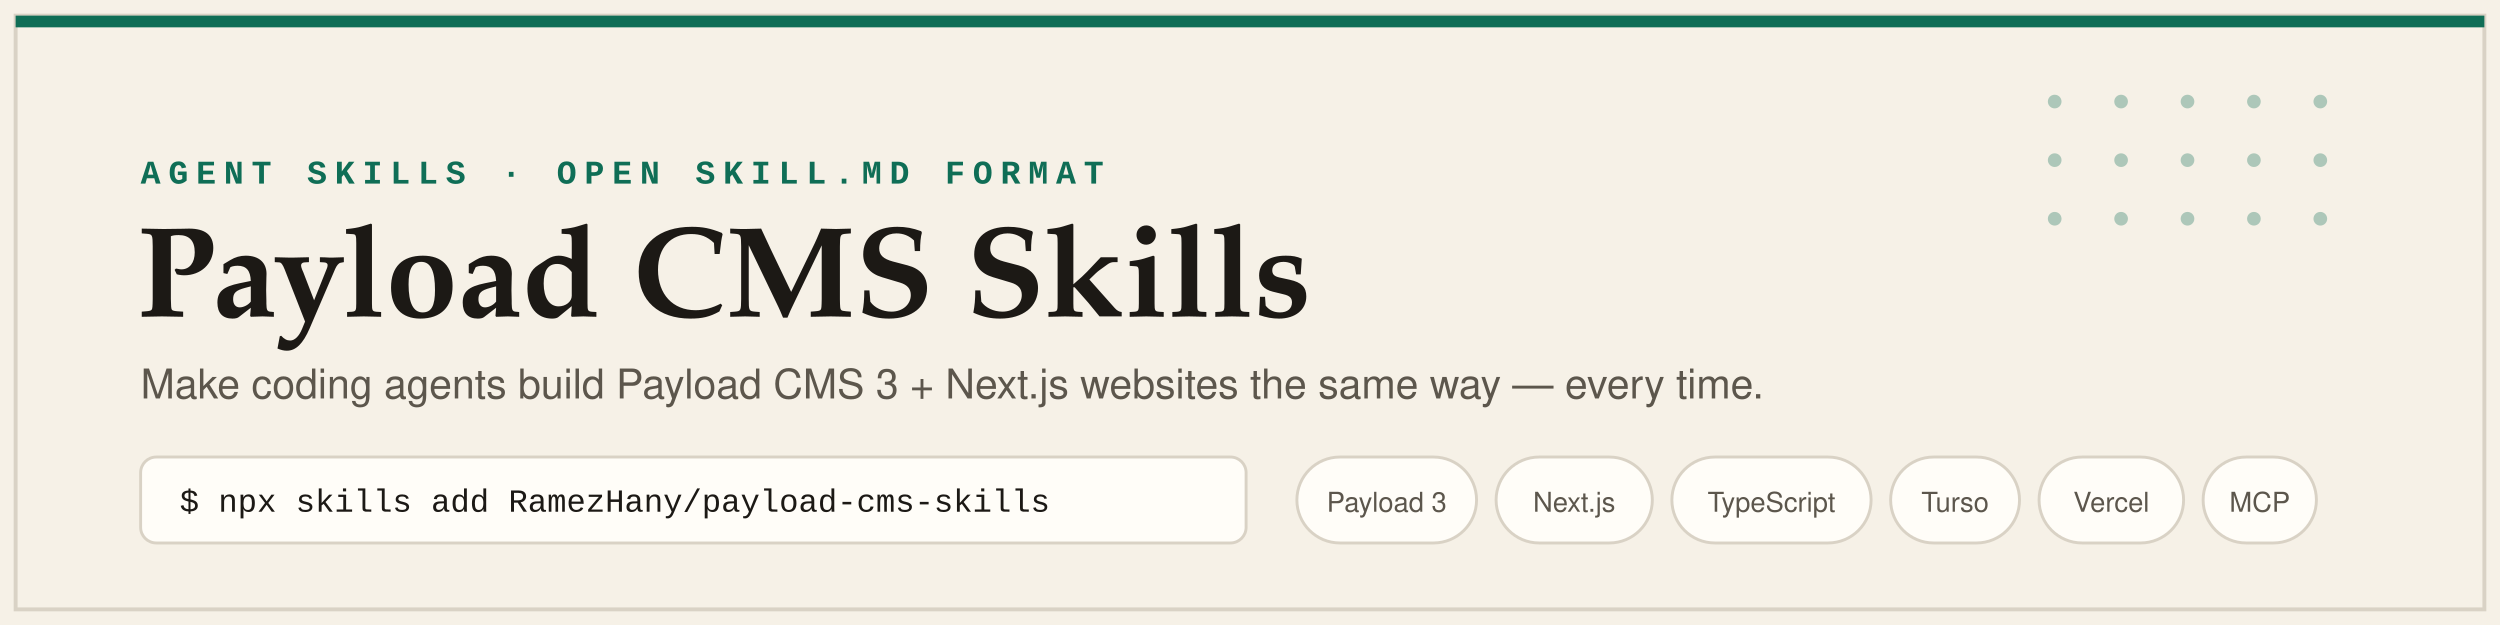
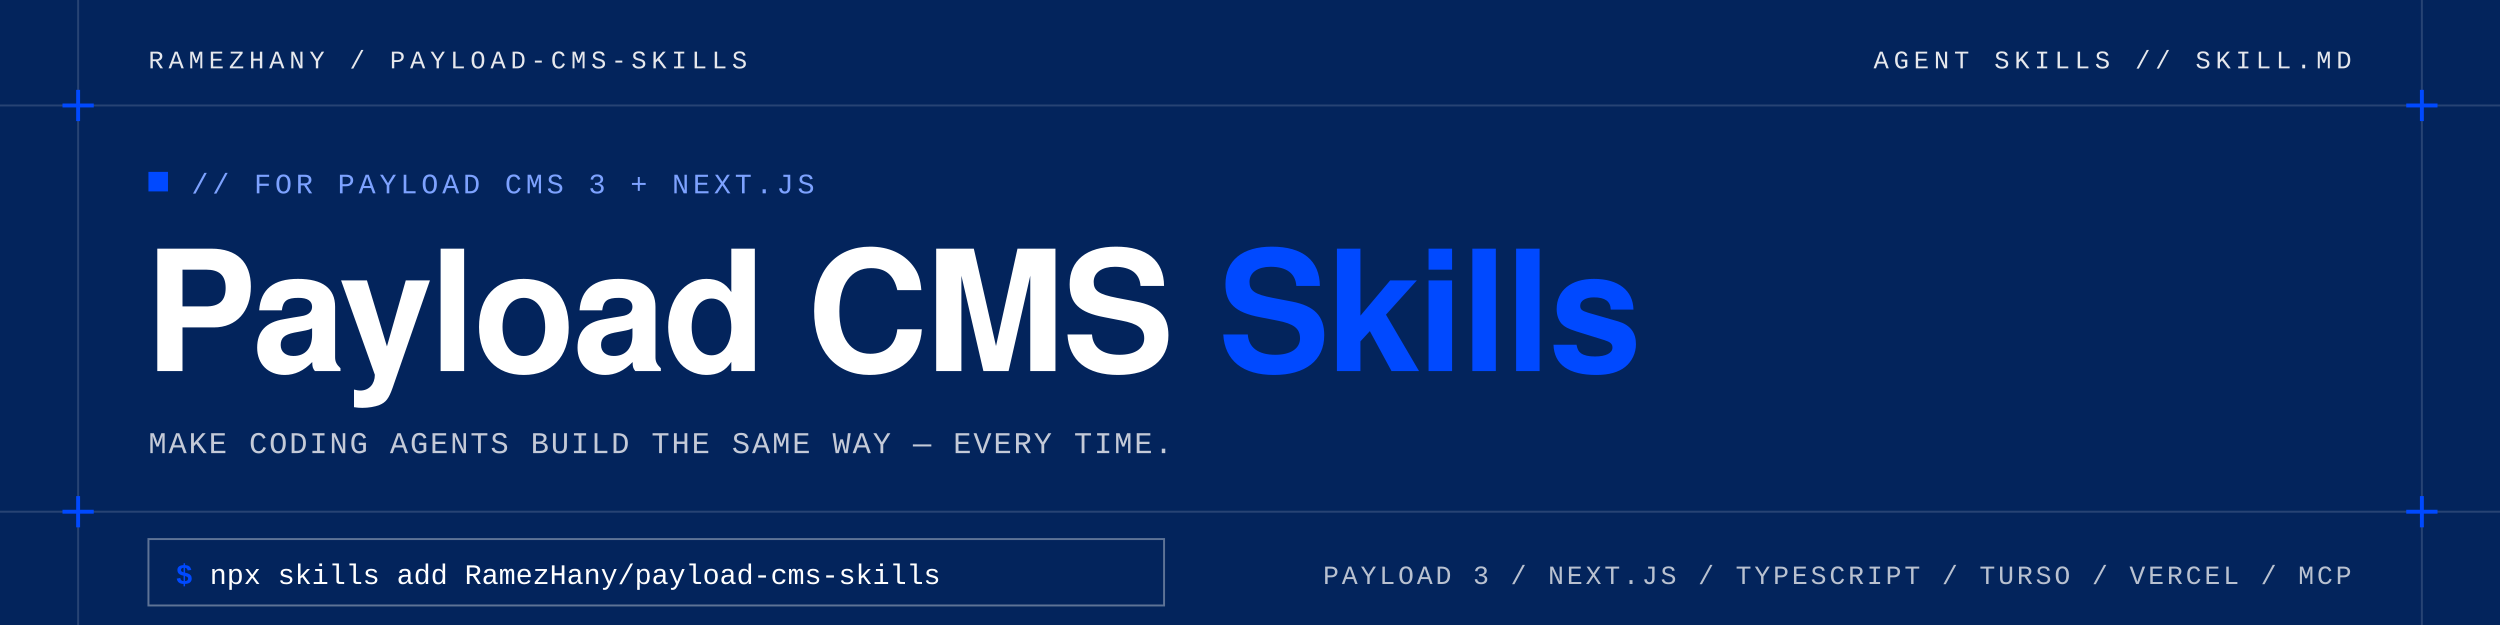
<svg xmlns="http://www.w3.org/2000/svg" width="1280" height="320" viewBox="0 0 1280 320">
-   <rect width="1280" height="320" fill="#f6f1e7" />
-   <rect x="8" y="8" width="1264" height="304" fill="none" stroke="#d9d2c5" stroke-width="2" />
-   <rect x="8" y="8" width="1264" height="6" fill="#0f6e56" />
-   <g fill="#0f6e56" opacity="0.32">
-     <circle cx="1052" cy="52" r="3.5" />
-     <circle cx="1086" cy="52" r="3.5" />
-     <circle cx="1120" cy="52" r="3.5" />
-     <circle cx="1154" cy="52" r="3.5" />
-     <circle cx="1188" cy="52" r="3.5" />
-     <circle cx="1052" cy="82" r="3.5" />
-     <circle cx="1086" cy="82" r="3.5" />
-     <circle cx="1120" cy="82" r="3.5" />
-     <circle cx="1154" cy="82" r="3.5" />
-     <circle cx="1188" cy="82" r="3.5" />
-     <circle cx="1052" cy="112" r="3.5" />
-     <circle cx="1086" cy="112" r="3.5" />
-     <circle cx="1120" cy="112" r="3.5" />
-     <circle cx="1154" cy="112" r="3.5" />
-     <circle cx="1188" cy="112" r="3.5" />
+   <rect width="1280" height="320" fill="#03245C" />
+   <g stroke="#E6E8ED" stroke-opacity="0.16" stroke-width="1">
+     <line x1="40" y1="0" x2="40" y2="320" />
+     <line x1="1240" y1="0" x2="1240" y2="320" />
+     <line x1="0" y1="54" x2="1280" y2="54" />
+     <line x1="0" y1="262" x2="1280" y2="262" />
  </g>
-   <text x="72" y="94" font-family="Consolas, 'Courier New', monospace" font-size="17" font-weight="bold" letter-spacing="4" fill="#0f6e56">AGENT SKILLS · OPEN SKILL.MD FORMAT</text>
-   <text x="70" y="162" font-family="Georgia, 'Iowan Old Style', Palatino, serif" font-size="66" font-weight="bold" fill="#1c1915">Payload CMS Skills</text>
-   <text x="72" y="204" font-family="-apple-system, 'Segoe UI', Helvetica, Arial, sans-serif" font-size="21" fill="#5c564c">Make coding agents build Payload CMS 3 + Next.js websites the same way — every time.</text>
-   <rect x="72" y="234" width="566" height="44" rx="8" fill="#fffdf8" stroke="#d9d2c5" stroke-width="1.5" />
-   <text x="92" y="262" font-family="Consolas, 'Courier New', monospace" font-size="16.5" fill="#1c1915">$ npx skills add RamezHany/payload-cms-skills</text>
-   <g font-family="-apple-system, 'Segoe UI', Helvetica, Arial, sans-serif" font-size="14" fill="#5c564c">
-     <rect x="664" y="234" width="92" height="44" rx="22" fill="#fffdf8" stroke="#d9d2c5" stroke-width="1.5" />
-     <text x="710" y="262" text-anchor="middle">Payload 3</text>
-     <rect x="766" y="234" width="80" height="44" rx="22" fill="#fffdf8" stroke="#d9d2c5" stroke-width="1.5" />
-     <text x="806" y="262" text-anchor="middle">Next.js</text>
-     <rect x="856" y="234" width="102" height="44" rx="22" fill="#fffdf8" stroke="#d9d2c5" stroke-width="1.5" />
-     <text x="907" y="262" text-anchor="middle">TypeScript</text>
-     <rect x="968" y="234" width="66" height="44" rx="22" fill="#fffdf8" stroke="#d9d2c5" stroke-width="1.5" />
-     <text x="1001" y="262" text-anchor="middle">Turso</text>
-     <rect x="1044" y="234" width="74" height="44" rx="22" fill="#fffdf8" stroke="#d9d2c5" stroke-width="1.5" />
-     <text x="1081" y="262" text-anchor="middle">Vercel</text>
-     <rect x="1128" y="234" width="58" height="44" rx="22" fill="#fffdf8" stroke="#d9d2c5" stroke-width="1.5" />
-     <text x="1157" y="262" text-anchor="middle">MCP</text>
+   <g stroke="#0049FF" stroke-width="2">
+     <path d="M32 54 h16 M40 46 v16" />
+     <path d="M1232 54 h16 M1240 46 v16" />
+     <path d="M32 262 h16 M40 254 v16" />
+     <path d="M1232 262 h16 M1240 254 v16" />
  </g>
+   <text x="76" y="35" font-family="'JetBrains Mono', Consolas, 'Courier New', monospace" font-size="13" letter-spacing="2.5" fill="#E6E8ED">RAMEZHANY / PAYLOAD-CMS-SKILLS</text>
+   <text x="1204" y="35" text-anchor="end" font-family="'JetBrains Mono', Consolas, 'Courier New', monospace" font-size="13" letter-spacing="2.5" fill="#E6E8ED">AGENT SKILLS // SKILL.MD</text>
+   <rect x="76" y="88" width="10" height="10" fill="#0049FF" />
+   <text x="98" y="99" font-family="'JetBrains Mono', Consolas, 'Courier New', monospace" font-size="14.5" letter-spacing="2" fill="#7DA2FF">// FOR PAYLOAD CMS 3 + NEXT.JS</text>
+   <text x="74" y="190" font-family="'Helvetica Neue', Helvetica, Arial, sans-serif" font-size="86" font-weight="bold" letter-spacing="-1.5" fill="#FFFFFF">Payload CMS <tspan fill="#0049FF">Skills</tspan>
+   </text>
+   <text x="76" y="232" font-family="'JetBrains Mono', Consolas, 'Courier New', monospace" font-size="15.5" letter-spacing="1" fill="#E6E8ED" fill-opacity="0.85">MAKE CODING AGENTS BUILD THE SAME WAY — EVERY TIME.</text>
+   <rect x="76" y="276" width="520" height="34" fill="none" stroke="#E6E8ED" stroke-opacity="0.4" stroke-width="1" />
+   <text x="90" y="299" font-family="'JetBrains Mono', Consolas, 'Courier New', monospace" font-size="14.5" fill="#FFFFFF">
+     <tspan fill="#0049FF" font-weight="bold">$</tspan> npx skills add RamezHany/payload-cms-skills</text>
+   <text x="1204" y="299" text-anchor="end" font-family="'JetBrains Mono', Consolas, 'Courier New', monospace" font-size="13.5" letter-spacing="1.5" fill="#E6E8ED" fill-opacity="0.8">PAYLOAD 3 / NEXT.JS / TYPESCRIPT / TURSO / VERCEL / MCP</text>
</svg>
